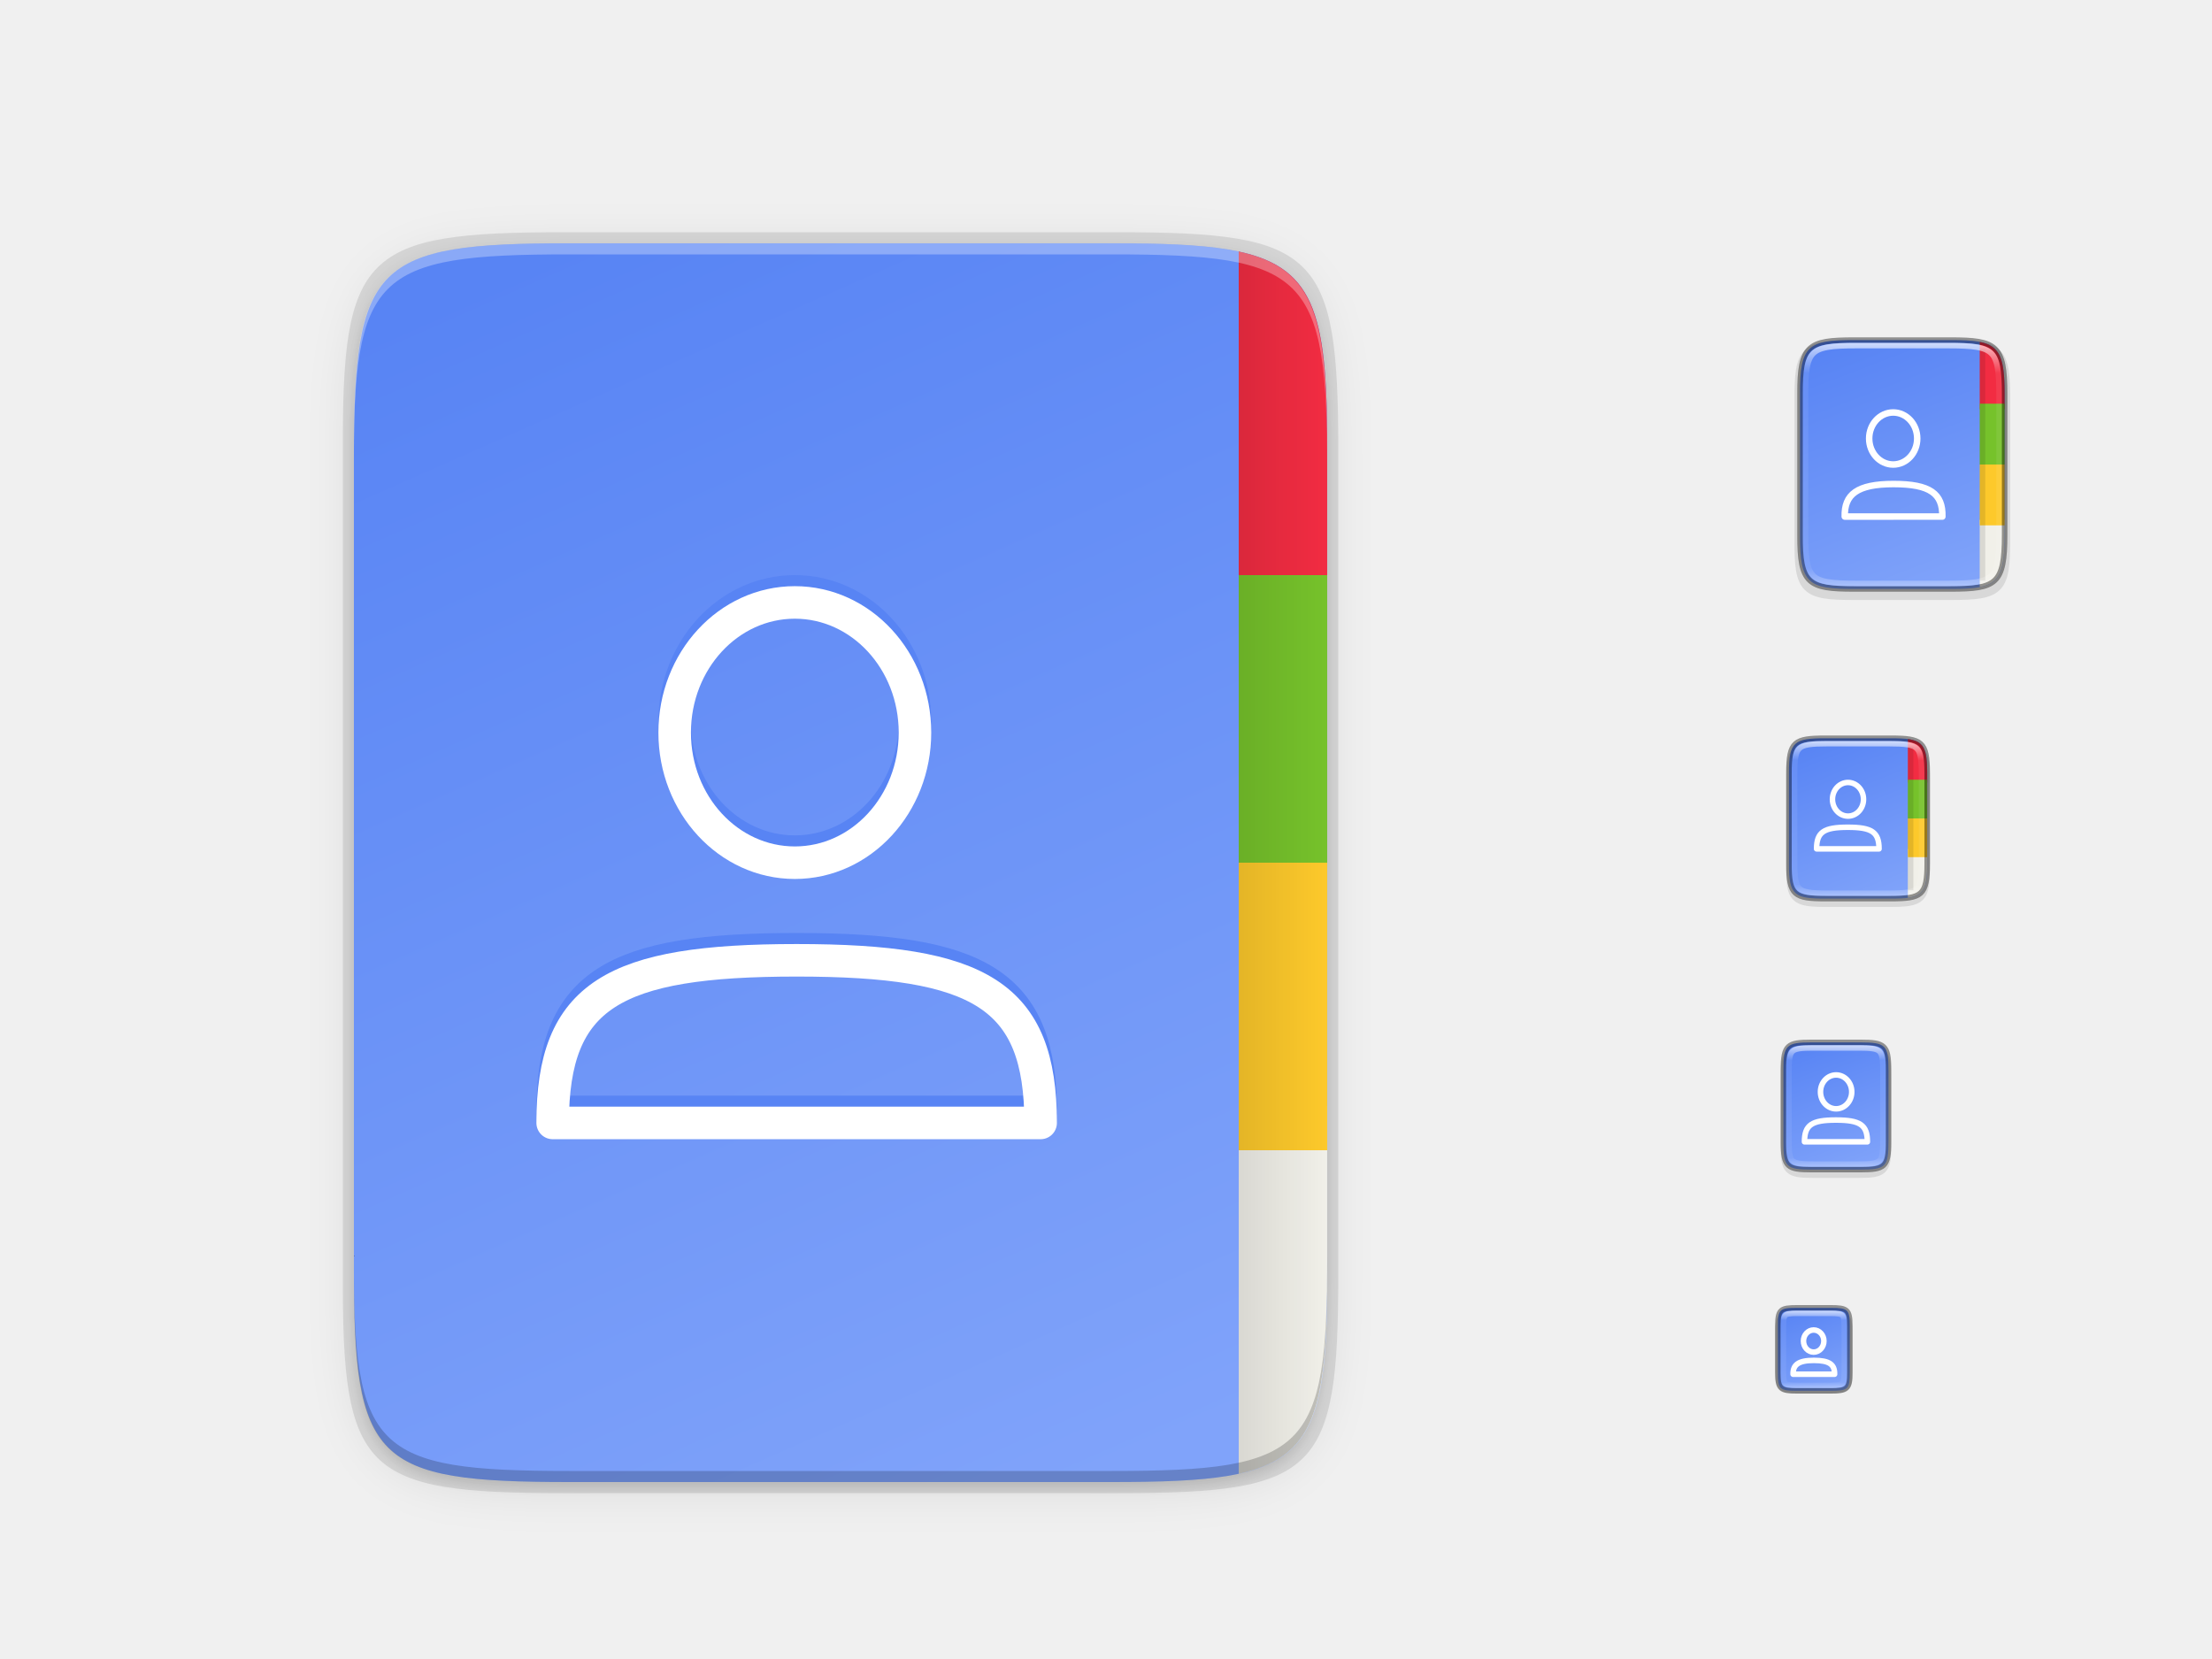
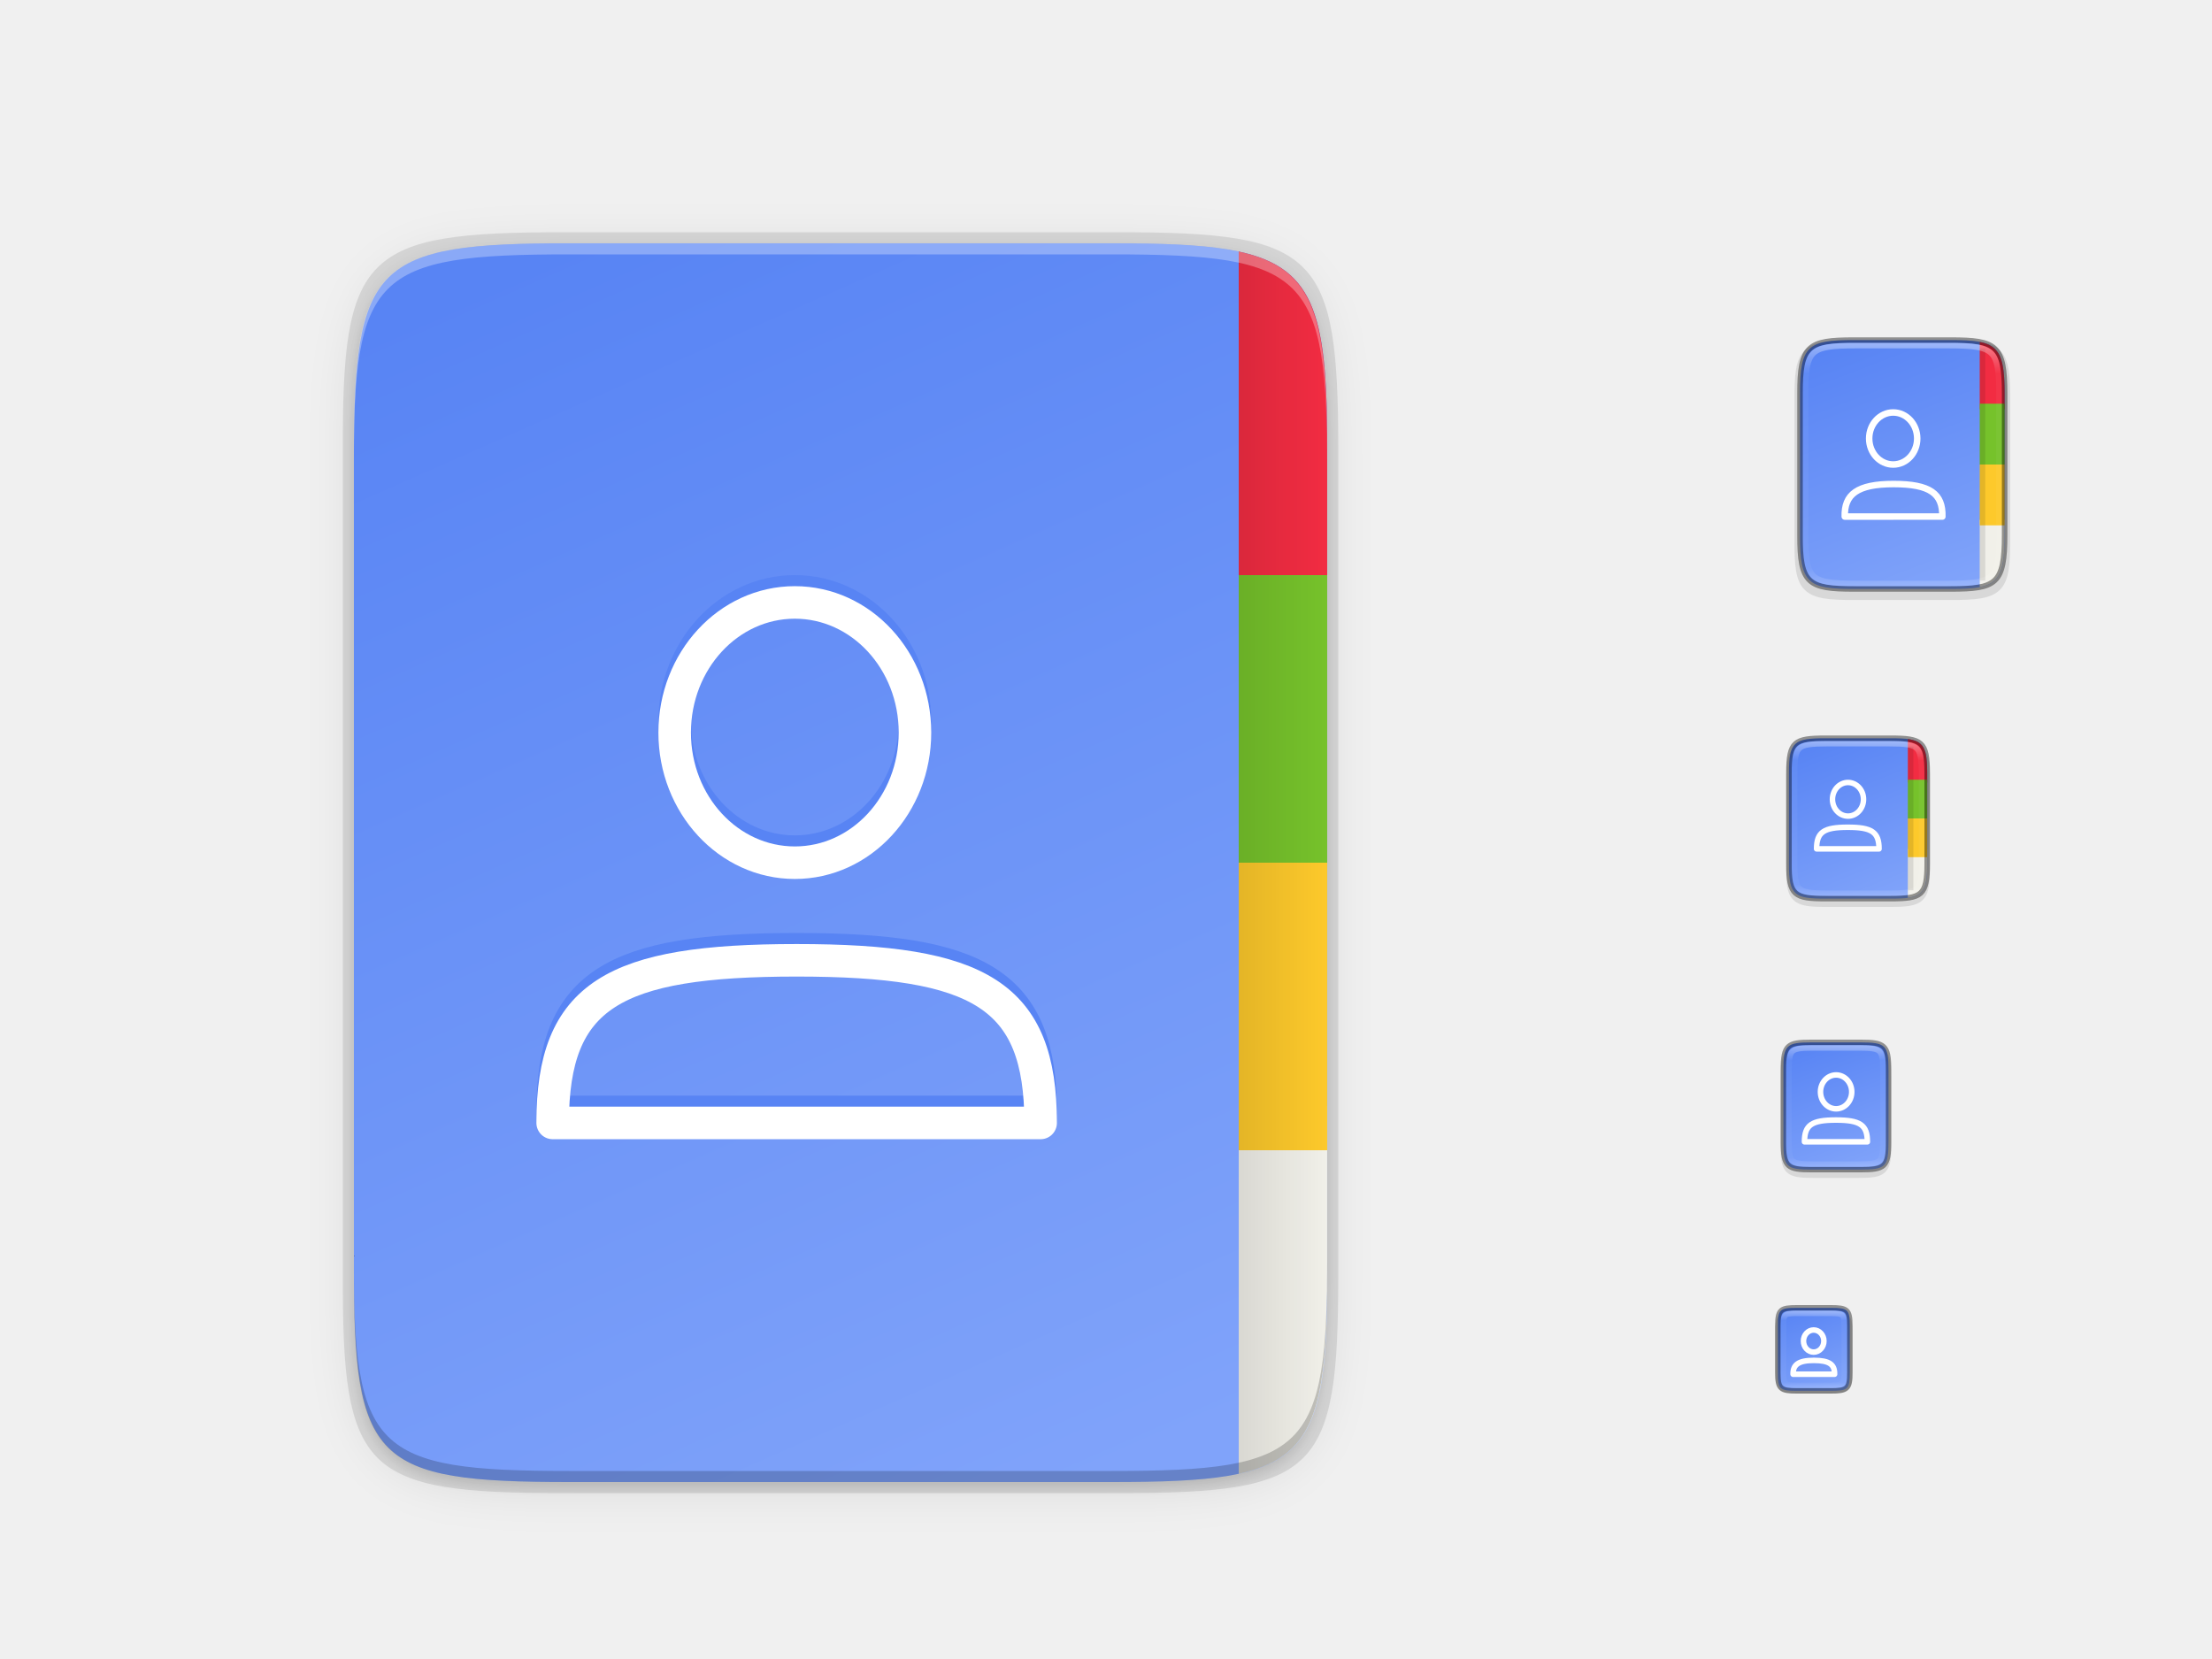
<svg xmlns="http://www.w3.org/2000/svg" xmlns:xlink="http://www.w3.org/1999/xlink" width="400" height="300" id="svg11300" version="1.0" style="display:inline;enable-background:new">
  <defs id="defs3">
    <filter style="color-interpolation-filters:sRGB" id="filter4346" x="-0.014" width="1.029" y="-0.011" height="1.023">
      <feGaussianBlur stdDeviation="2.12" id="feGaussianBlur4348" />
    </filter>
    <filter style="color-interpolation-filters:sRGB" id="filter4380" x="-0.058" width="1.116" y="-0.045" height="1.091">
      <feGaussianBlur stdDeviation="8.48" id="feGaussianBlur4382" />
    </filter>
    <linearGradient gradientUnits="userSpaceOnUse" y2="169.657" x2="4.414" y1="386.295" x1="494.345" id="linearGradient4226" xlink:href="#linearGradient3650-7-9" gradientTransform="matrix(0,-0.453125,-0.453112,0,277.957,268)" />
    <linearGradient id="linearGradient927">
      <stop style="stop-color:#ffffff;stop-opacity:1;" offset="0" id="stop923" />
      <stop id="stop933" offset="0.125" style="stop-color:#ffffff;stop-opacity:0.098" />
      <stop id="stop931" offset="0.925" style="stop-color:#ffffff;stop-opacity:0.098" />
      <stop style="stop-color:#ffffff;stop-opacity:0.498" offset="1" id="stop925" />
    </linearGradient>
    <clipPath clipPathUnits="userSpaceOnUse" id="clipPath994">
      <path style="color:#000000;display:inline;overflow:visible;visibility:visible;fill:#cdcdcd;fill-opacity:1;fill-rule:nonzero;stroke:none;stroke-width:2;stroke-miterlimit:4;stroke-dasharray:none;stroke-opacity:1;marker:none;enable-background:accumulate" d="m 335.731,62 c -8.824,0 -9.774,0.906 -9.73,9.748 V 84 96.252 c -0.043,8.842 0.906,9.748 9.73,9.748 h 16.539 c 8.824,0 9.73,-0.906 9.73,-9.748 V 84 71.748 C 362.001,62.906 361.094,62 352.27,62 Z" id="path996" />
    </clipPath>
    <linearGradient xlink:href="#linearGradient927" id="linearGradient1004" x1="344" y1="62" x2="344" y2="106" gradientUnits="userSpaceOnUse" />
    <linearGradient xlink:href="#linearGradient3650-7-9" id="linearGradient916" gradientUnits="userSpaceOnUse" gradientTransform="matrix(0,-0.05921519,0.05978336,0,313.2692,214.6363)" x1="441.379" y1="240.303" x2="52.966" y2="386.308" />
    <linearGradient xlink:href="#linearGradient3650-7-9" id="linearGradient920" gradientUnits="userSpaceOnUse" gradientTransform="matrix(0,-0.0386186,0.03904659,0,315.4715,253.5455)" x1="441.379" y1="240.282" x2="52.965" y2="401.43" />
    <clipPath clipPathUnits="userSpaceOnUse" id="clipPath971">
      <path style="color:#000000;display:inline;overflow:visible;visibility:visible;opacity:1;fill:#46a926;fill-opacity:1;fill-rule:nonzero;stroke:none;stroke-width:2;stroke-miterlimit:4;stroke-dasharray:none;stroke-opacity:1;marker:none;enable-background:accumulate" d="m 327.865,189 c -4.412,0 -4.887,0.453 -4.865,4.874 V 200 206.126 C 322.978,210.547 323.453,211 327.865,211 h 8.27 C 340.547,211 341,210.547 341,206.126 V 200 193.874 C 341,189.453 340.547,189 336.135,189 Z" id="path973" />
    </clipPath>
    <linearGradient xlink:href="#linearGradient927" id="linearGradient981" x1="332" y1="189" x2="332" y2="211" gradientUnits="userSpaceOnUse" />
    <clipPath clipPathUnits="userSpaceOnUse" id="clipPath983">
      <path id="path985" d="m 325.096,237 c -2.808,0 -3.11,0.288 -3.096,3.102 V 244 v 3.898 c -0.014,2.813 0.288,3.102 3.096,3.102 h 5.808 C 333.712,251 334,250.712 334,247.898 V 244 240.102 C 334,237.288 333.712,237 330.904,237 Z" style="color:#000000;display:inline;overflow:visible;visibility:visible;opacity:1;fill:#46a926;fill-opacity:1;fill-rule:nonzero;stroke:none;stroke-width:2;stroke-miterlimit:4;stroke-dasharray:none;stroke-opacity:1;marker:none;enable-background:accumulate" />
    </clipPath>
    <linearGradient xlink:href="#linearGradient927" id="linearGradient993" x1="328" y1="237" x2="328" y2="251" gradientUnits="userSpaceOnUse" />
    <linearGradient xlink:href="#linearGradient3650-7-9" id="linearGradient3194" x1="335.232" y1="61.5" x2="352.27" y2="106" gradientUnits="userSpaceOnUse" />
    <linearGradient xlink:href="#linearGradient927" id="linearGradient1004-8" x1="344" y1="62" x2="344" y2="106" gradientUnits="userSpaceOnUse" />
    <clipPath clipPathUnits="userSpaceOnUse" id="clipPath994-1">
      <path style="color:#000000;display:inline;overflow:visible;visibility:visible;fill:#cdcdcd;fill-opacity:1;fill-rule:nonzero;stroke:none;stroke-width:2;stroke-miterlimit:4;stroke-dasharray:none;stroke-opacity:1;marker:none;enable-background:accumulate" d="m 335.731,62 c -8.824,0 -9.774,0.906 -9.73,9.748 V 84 96.252 c -0.043,8.842 0.906,9.748 9.73,9.748 h 16.539 c 8.824,0 9.73,-0.906 9.73,-9.748 V 84 71.748 C 362.001,62.906 361.094,62 352.27,62 Z" id="path996-8" />
    </clipPath>
    <linearGradient xlink:href="#linearGradient3650-7-9" id="linearGradient3257" x1="330.075" y1="133.5" x2="341.926" y2="162.5" gradientUnits="userSpaceOnUse" />
    <linearGradient id="linearGradient3650-7-9">
      <stop style="stop-color:#5884f4;stop-opacity:1" offset="0" id="stop4366-9" />
      <stop id="stop4368" offset="1" style="stop-color:#80a3fa;stop-opacity:1" />
    </linearGradient>
    <linearGradient xlink:href="#linearGradient1615" id="linearGradient1617" x1="248" y1="156" x2="256" y2="156" gradientUnits="userSpaceOnUse" gradientTransform="matrix(2,0,0,0.9980507,-271.9999,0.553606)" />
    <linearGradient id="linearGradient1615">
      <stop style="stop-color:#000000;stop-opacity:1;" offset="0" id="stop1611" />
      <stop style="stop-color:#000000;stop-opacity:0;" offset="1" id="stop1613" />
    </linearGradient>
  </defs>
  <g style="display:inline" id="layer1">
    <g style="display:none" id="layer7">
      <text y="-8.255" xml:space="preserve" x="19.007" style="font-style:normal;font-variant:normal;font-weight:normal;font-stretch:normal;line-height:0%;font-family:'DejaVu Sans';-inkscape-font-specification:'DejaVu Sans';display:inline;fill:#000000;fill-opacity:1;stroke:none;enable-background:new" id="context">
        <tspan style="font-style:normal;font-variant:normal;font-weight:normal;font-stretch:normal;font-size:18px;line-height:1.25;font-family:'DejaVu Sans';-inkscape-font-specification:'DejaVu Sans'" y="-8.255" x="19.007" id="tspan3933">apps</tspan>
      </text>
      <text y="-8.255" xml:space="preserve" x="146.488" style="font-style:normal;font-variant:normal;font-weight:bold;font-stretch:normal;line-height:0%;font-family:'DejaVu Sans';-inkscape-font-specification:'DejaVu Sans Bold';text-align:start;writing-mode:lr-tb;text-anchor:start;display:inline;fill:#000000;fill-opacity:1;stroke:none;enable-background:new" id="icon-name">
        <tspan style="font-style:normal;font-variant:normal;font-weight:bold;font-stretch:normal;font-size:18px;line-height:1.25;font-family:'DejaVu Sans';-inkscape-font-specification:'DejaVu Sans Bold'" y="-8.255" x="146.488" id="tspan3937">address-book-app</tspan>
      </text>
      <rect style="display:inline;overflow:visible;visibility:visible;fill:#cdcdcd;fill-opacity:1;fill-rule:nonzero;stroke:none;stroke-width:2;marker:none;enable-background:accumulate" id="rect16x16" width="16" height="16" x="320" y="236" />
      <rect style="display:inline;overflow:visible;visibility:visible;fill:#cdcdcd;fill-opacity:1;fill-rule:nonzero;stroke:none;stroke-width:2;marker:none;enable-background:accumulate" id="rect24x24" width="24" height="24" x="320" y="188" />
      <rect style="display:inline;overflow:visible;visibility:visible;fill:#cdcdcd;fill-opacity:1;fill-rule:nonzero;stroke:none;stroke-width:2;marker:none;enable-background:accumulate" id="rect32x32" width="32" height="32" x="320" y="132" />
      <rect y="60" x="320" height="48" width="48" id="rect48x48" style="display:inline;overflow:visible;visibility:visible;fill:#cdcdcd;fill-opacity:1;fill-rule:nonzero;stroke:none;stroke-width:2;marker:none;enable-background:accumulate" />
      <rect style="display:inline;overflow:visible;visibility:visible;fill:#cdcdcd;fill-opacity:1;fill-rule:nonzero;stroke:none;stroke-width:2;marker:none;enable-background:accumulate" id="rect3951" width="256" height="256" x="24" y="28" />
    </g>
    <g id="layer8" style="display:inline">
      <path style="color:#000000;font-style:normal;font-variant:normal;font-weight:normal;font-stretch:normal;font-size:medium;line-height:normal;font-family:sans-serif;font-variant-ligatures:normal;font-variant-position:normal;font-variant-caps:normal;font-variant-numeric:normal;font-variant-alternates:normal;font-feature-settings:normal;text-indent:0;text-align:start;text-decoration:none;text-decoration-line:none;text-decoration-style:solid;text-decoration-color:#000000;letter-spacing:normal;word-spacing:normal;text-transform:none;writing-mode:lr-tb;direction:ltr;text-orientation:mixed;dominant-baseline:auto;baseline-shift:baseline;text-anchor:start;white-space:normal;shape-padding:0;clip-rule:nonzero;display:inline;overflow:visible;visibility:visible;opacity:0.1;isolation:auto;mix-blend-mode:normal;color-interpolation:sRGB;color-interpolation-filters:linearRGB;solid-color:#000000;solid-opacity:1;vector-effect:none;fill:#000000;fill-opacity:1;fill-rule:nonzero;stroke:none;stroke-width:2;stroke-linecap:butt;stroke-linejoin:miter;stroke-miterlimit:4;stroke-dasharray:none;stroke-dashoffset:0;stroke-opacity:1;marker:none;color-rendering:auto;image-rendering:auto;shape-rendering:auto;text-rendering:auto;enable-background:accumulate" d="m 327.865,189 c -1.12,0 -2.015,0.024 -2.791,0.154 -0.776,0.13 -1.48,0.388 -2.01,0.916 -0.53,0.528 -0.791,1.237 -0.92,2.014 -0.129,0.777 -0.15,1.672 -0.145,2.795 V 201 v 6.125 c -0.005,1.121 0.016,2.015 0.145,2.791 0.129,0.777 0.39,1.485 0.92,2.014 0.53,0.528 1.234,0.786 2.01,0.916 0.776,0.13 1.671,0.154 2.791,0.154 h 8.27 c 1.12,0 2.013,-0.024 2.787,-0.154 0.774,-0.13 1.48,-0.389 2.008,-0.918 0.528,-0.529 0.786,-1.234 0.916,-2.01 C 341.976,209.143 342,208.247 342,207.125 V 201 194.875 c 0,-1.122 -0.024,-2.018 -0.154,-2.793 -0.13,-0.775 -0.388,-1.481 -0.916,-2.01 -0.528,-0.529 -1.233,-0.788 -2.008,-0.918 C 338.147,189.024 337.255,189 336.135,189 Z" id="path995" />
      <path style="color:#000000;font-style:normal;font-variant:normal;font-weight:normal;font-stretch:normal;font-size:medium;line-height:normal;font-family:sans-serif;font-variant-ligatures:normal;font-variant-position:normal;font-variant-caps:normal;font-variant-numeric:normal;font-variant-alternates:normal;font-feature-settings:normal;text-indent:0;text-align:start;text-decoration:none;text-decoration-line:none;text-decoration-style:solid;text-decoration-color:#000000;letter-spacing:normal;word-spacing:normal;text-transform:none;writing-mode:lr-tb;direction:ltr;text-orientation:mixed;dominant-baseline:auto;baseline-shift:baseline;text-anchor:start;white-space:normal;shape-padding:0;clip-rule:nonzero;display:inline;overflow:visible;visibility:visible;opacity:0.1;isolation:auto;mix-blend-mode:normal;color-interpolation:sRGB;color-interpolation-filters:linearRGB;solid-color:#000000;solid-opacity:1;vector-effect:none;fill:#000000;fill-opacity:1;fill-rule:nonzero;stroke:none;stroke-width:2;stroke-linecap:butt;stroke-linejoin:miter;stroke-miterlimit:4;stroke-dasharray:none;stroke-dashoffset:0;stroke-opacity:1;marker:none;color-rendering:auto;image-rendering:auto;shape-rendering:auto;text-rendering:auto;enable-background:accumulate" d="m 325.096,237 c -0.719,0 -1.302,0.014 -1.836,0.104 -0.534,0.09 -1.068,0.276 -1.477,0.684 -0.408,0.407 -0.597,0.943 -0.686,1.479 -0.089,0.535 -0.101,1.12 -0.098,1.842 V 244 v 3.898 c -0.003,0.718 0.009,1.302 0.098,1.836 0.089,0.535 0.277,1.071 0.686,1.479 0.408,0.407 0.942,0.594 1.477,0.684 0.534,0.09 1.117,0.104 1.836,0.104 h 5.809 c 0.719,0 1.301,-0.014 1.834,-0.104 0.533,-0.09 1.068,-0.278 1.475,-0.686 0.407,-0.408 0.594,-0.943 0.684,-1.477 C 334.986,249.201 335,248.619 335,247.898 V 244 241.102 c 0,-0.72 -0.014,-1.302 -0.104,-1.836 -0.089,-0.534 -0.277,-1.069 -0.684,-1.477 -0.407,-0.408 -0.941,-0.596 -1.475,-0.686 C 332.205,237.014 331.623,237 330.904,237 Z" id="path997" />
      <path style="color:#000000;font-style:normal;font-variant:normal;font-weight:normal;font-stretch:normal;font-size:medium;line-height:normal;font-family:sans-serif;font-variant-ligatures:normal;font-variant-position:normal;font-variant-caps:normal;font-variant-numeric:normal;font-variant-alternates:normal;font-feature-settings:normal;text-indent:0;text-align:start;text-decoration:none;text-decoration-line:none;text-decoration-style:solid;text-decoration-color:#000000;letter-spacing:normal;word-spacing:normal;text-transform:none;writing-mode:lr-tb;direction:ltr;text-orientation:mixed;dominant-baseline:auto;baseline-shift:baseline;text-anchor:start;white-space:normal;shape-padding:0;clip-rule:nonzero;display:inline;overflow:visible;visibility:visible;opacity:0.1;isolation:auto;mix-blend-mode:normal;color-interpolation:sRGB;color-interpolation-filters:linearRGB;solid-color:#000000;solid-opacity:1;vector-effect:none;fill:#000000;fill-opacity:1;fill-rule:nonzero;stroke:none;stroke-width:2;stroke-linecap:butt;stroke-linejoin:miter;stroke-miterlimit:4;stroke-dasharray:none;stroke-dashoffset:0;stroke-opacity:1;marker:none;color-rendering:auto;image-rendering:auto;shape-rendering:auto;text-rendering:auto;enable-background:accumulate" d="m 330.193,134 c -1.421,0 -2.549,0.031 -3.506,0.191 -0.957,0.161 -1.791,0.473 -2.412,1.092 -0.621,0.619 -0.936,1.456 -1.096,2.414 -0.159,0.958 -0.187,2.087 -0.18,3.512 V 149 v 7.797 c -0.007,1.421 0.021,2.55 0.18,3.506 0.159,0.958 0.475,1.795 1.096,2.414 0.621,0.619 1.455,0.931 2.412,1.092 0.957,0.161 2.085,0.191 3.506,0.191 h 11.615 c 1.421,0 2.547,-0.031 3.502,-0.191 0.955,-0.161 1.788,-0.474 2.406,-1.094 0.618,-0.62 0.931,-1.454 1.092,-2.41 C 348.969,159.348 349,158.221 349,156.797 V 149 141.203 c 0,-1.424 -0.031,-2.551 -0.191,-3.508 -0.16,-0.957 -0.473,-1.791 -1.092,-2.41 -0.618,-0.62 -1.451,-0.933 -2.406,-1.094 C 344.355,134.031 343.23,134 341.809,134 Z" id="path999" />
      <path style="color:#000000;font-style:normal;font-variant:normal;font-weight:normal;font-stretch:normal;font-size:medium;line-height:normal;font-family:sans-serif;font-variant-ligatures:normal;font-variant-position:normal;font-variant-caps:normal;font-variant-numeric:normal;font-variant-alternates:normal;font-feature-settings:normal;text-indent:0;text-align:start;text-decoration:none;text-decoration-line:none;text-decoration-style:solid;text-decoration-color:#000000;letter-spacing:normal;word-spacing:normal;text-transform:none;writing-mode:lr-tb;direction:ltr;text-orientation:mixed;dominant-baseline:auto;baseline-shift:baseline;text-anchor:start;white-space:normal;shape-padding:0;clip-rule:nonzero;display:inline;overflow:visible;visibility:visible;opacity:0.1;isolation:auto;mix-blend-mode:normal;color-interpolation:sRGB;color-interpolation-filters:linearRGB;solid-color:#000000;solid-opacity:1;vector-effect:none;fill:#000000;fill-opacity:1;fill-rule:nonzero;stroke:none;stroke-width:2;stroke-linecap:butt;stroke-linejoin:miter;stroke-miterlimit:4;stroke-dasharray:none;stroke-dashoffset:0;stroke-opacity:1;marker:none;color-rendering:auto;image-rendering:auto;shape-rendering:auto;text-rendering:auto;enable-background:accumulate" d="m 335.231,61.5 c -2.223,0 -3.974,0.051 -5.414,0.293 -1.44,0.242 -2.619,0.695 -3.482,1.557 -0.863,0.861 -1.319,2.039 -1.559,3.48 -0.24,1.441 -0.286,3.195 -0.275,5.424 V 85 97.752 c -0.011,2.225 0.036,3.979 0.275,5.418 0.24,1.441 0.695,2.619 1.559,3.48 0.863,0.861 2.042,1.315 3.482,1.557 1.44,0.242 3.191,0.293 5.414,0.293 h 17.539 c 2.223,0 3.973,-0.051 5.41,-0.293 1.437,-0.242 2.612,-0.697 3.473,-1.559 0.86,-0.862 1.313,-2.039 1.555,-3.479 0.241,-1.44 0.293,-3.19 0.293,-5.418 V 85 72.248 c 0,-2.228 -0.051,-3.978 -0.293,-5.418 -0.241,-1.44 -0.694,-2.617 -1.555,-3.479 -0.86,-0.862 -2.035,-1.317 -3.473,-1.559 -1.437,-0.242 -3.187,-0.293 -5.41,-0.293 z" id="path1020" />
      <path style="color:#000000;display:inline;overflow:visible;visibility:visible;opacity:0.1;fill:#000000;fill-opacity:1;fill-rule:nonzero;stroke:none;stroke-width:2;marker:none;filter:url(#filter4346);enable-background:accumulate" d="M 189.843,74 C 119.25,74 111.654,81.251 112,151.987 V 298 444.013 C 111.654,514.749 119.25,522 189.843,522 H 386.157 C 456.75,522 462.163,514.726 464,444.013 V 298 151.987 C 464,81.25 456.75,74 386.157,74 Z" id="rect4158-9" transform="matrix(0.5,0,0,0.5,8,8)" />
      <path id="path4350" d="M 189.843,74 C 119.25,74 111.654,81.251 112,151.987 V 298 444.013 C 111.654,514.749 119.25,522 189.843,522 H 386.157 C 456.75,522 464,514.75 464,444.013 V 298 151.987 C 464,81.25 456.75,74 386.157,74 Z" style="color:#000000;display:inline;overflow:visible;visibility:visible;opacity:0.1;fill:#000000;fill-opacity:1;fill-rule:nonzero;stroke:none;stroke-width:2;marker:none;filter:url(#filter4380);enable-background:accumulate" transform="matrix(0.5,0,0,0.5,8,8)" />
      <path style="color:#000000;display:inline;overflow:visible;visibility:visible;opacity:0.1;fill:#000000;fill-opacity:1;fill-rule:nonzero;stroke:none;stroke-width:1.02;marker:none;enable-background:accumulate" d="M 101.812,42 C 65.713,42 61.829,45.69 62.006,81.69 V 156 230.31 C 61.829,266.31 65.713,270 101.812,270 h 100.387 c 36.099,0 39.806,-3.69 39.806,-39.69 V 156 81.69 C 242.005,45.69 238.298,42 202.199,42 Z" id="rect4158-7" />
      <path style="color:#000000;display:inline;overflow:visible;visibility:visible;fill:url(#linearGradient3194);fill-opacity:1;fill-rule:nonzero;stroke:none;stroke-width:1;marker:none;enable-background:accumulate" d="m 335.232,61.5 c -8.232,0 -9.774,0.906 -9.73,9.748 V 84 96.752 c -0.043,8.842 1.499,9.748 9.73,9.748 h 17.539 c 8.229,0 9.73,-0.906 9.73,-9.748 V 84 71.248 c 0,-8.842 -1.501,-9.748 -9.73,-9.748 z" id="path964" />
      <path style="color:#000000;display:inline;overflow:visible;visibility:visible;fill:url(#linearGradient4226);fill-opacity:1;fill-rule:nonzero;stroke:none;stroke-width:1;marker:none;enable-background:accumulate" d="m 201.073,44 c 35.297,0 39.095,3.625 38.922,38.994 V 156 229.006 C 240.168,264.375 236.37,268 201.073,268 H 102.916 C 67.62,268 63.995,264.375 63.995,229.006 V 156 82.994 C 63.995,47.625 67.62,44 102.916,44 Z" id="rect4158" />
      <path id="path914" d="m 327.635,188.5 c -4.657,0 -5.158,0.474 -5.135,5.096 v 6.404 6.404 c -0.023,4.622 0.478,5.096 5.135,5.096 h 8.729 c 4.657,0 5.135,-0.474 5.135,-5.096 v -6.404 -6.404 c 0,-4.622 -0.478,-5.096 -5.135,-5.096 z" style="color:#000000;display:inline;overflow:visible;visibility:visible;fill:url(#linearGradient916);fill-opacity:1;fill-rule:nonzero;stroke:none;stroke-width:1;marker:none;enable-background:accumulate" />
      <path style="color:#000000;display:inline;overflow:visible;visibility:visible;fill:url(#linearGradient920);fill-opacity:1;fill-rule:nonzero;stroke:none;stroke-width:1;marker:none;enable-background:accumulate" d="m 324.854,236.5 c -3.042,0 -3.369,0.309 -3.354,3.323 v 4.177 4.177 c -0.015,3.014 0.312,3.323 3.354,3.323 h 6.291 c 3.042,0 3.354,-0.309 3.354,-3.323 v -4.177 -4.177 c 0,-3.014 -0.312,-3.323 -3.354,-3.323 z" id="path918" />
      <path style="color:#000000;display:inline;overflow:visible;visibility:visible;fill:url(#linearGradient3257);fill-opacity:1;fill-rule:nonzero;stroke:none;stroke-width:1;marker:none;enable-background:accumulate" d="m 330.075,133.5 c -5.562,0 -6.604,0.584 -6.574,6.282 v 8.218 8.218 c -0.029,5.698 1.013,6.282 6.574,6.282 h 11.85 c 5.56,0 6.574,-0.584 6.574,-6.282 v -8.218 -8.218 c 0,-5.698 -1.014,-6.282 -6.574,-6.282 z" id="path964-7" />
    </g>
    <g id="layer6" style="display:inline">
      <g transform="matrix(6.617644,0,0,6.617644,-4091.233,-1357.764)" id="g1044" style="display:inline;stroke:#5884f4;stroke-width:0.833;enable-background:new">
        <ellipse style="opacity:1;fill:none;fill-opacity:1;stroke:#5884f4;stroke-width:0.889;stroke-linecap:round;stroke-linejoin:round;stroke-miterlimit:4;stroke-dasharray:none;stroke-dashoffset:1;stroke-opacity:1" id="ellipse1040" cx="639.95" cy="224.889" rx="3.283" ry="3.556" />
        <path style="opacity:1;fill:none;fill-opacity:1;stroke:#5884f4;stroke-width:0.889;stroke-linecap:butt;stroke-linejoin:round;stroke-miterlimit:4;stroke-dasharray:none;stroke-dashoffset:1;stroke-opacity:1" d="m 633.333,235.556 c 0,-3.5 1.667,-4.444 6.667,-4.444 5,0 6.667,0.944 6.667,4.444 z" id="path1042" />
      </g>
      <g style="display:inline;stroke-width:0.833;enable-background:new" id="g2368" transform="matrix(6.617644,0,0,6.617644,-4091.233,-1355.764)">
        <ellipse ry="3.556" rx="3.283" cy="224.889" cx="639.95" id="path2350" style="opacity:1;fill:none;fill-opacity:1;stroke:#ffffff;stroke-width:0.889;stroke-linecap:round;stroke-linejoin:round;stroke-miterlimit:4;stroke-dasharray:none;stroke-dashoffset:1;stroke-opacity:1" />
        <path id="rect2352" d="m 633.333,235.556 c 0,-3.5 1.667,-4.444 6.667,-4.444 5,0 6.667,0.944 6.667,4.444 z" style="opacity:1;fill:none;fill-opacity:1;stroke:#ffffff;stroke-width:0.889;stroke-linecap:butt;stroke-linejoin:round;stroke-miterlimit:4;stroke-dasharray:none;stroke-dashoffset:1;stroke-opacity:1" />
      </g>
      <g transform="matrix(0.875,0,0,0.875,-228.0053,0.5)" id="g969" style="display:inline;stroke-width:1.143;enable-background:new">
        <ellipse style="opacity:1;fill:none;fill-opacity:1;stroke:#ffffff;stroke-width:1.143;stroke-linecap:round;stroke-linejoin:round;stroke-miterlimit:4;stroke-dasharray:none;stroke-dashoffset:1;stroke-opacity:1" id="ellipse965" cx="640.037" cy="225.083" rx="3.231" ry="3.5" />
        <path style="opacity:1;fill:none;fill-opacity:1;stroke:#ffffff;stroke-width:1.143;stroke-linecap:butt;stroke-linejoin:round;stroke-miterlimit:4;stroke-dasharray:none;stroke-dashoffset:1;stroke-opacity:1" d="m 633.5,235.403 c 0,-3.5 1.5,-4.5 6.5,-4.5 5,0 6.5,1 6.5,4.5 z" id="path967" />
      </g>
      <ellipse ry="2" rx="1.847" cy="242.503" cx="327.972" id="ellipse1029" style="display:inline;opacity:1;fill:none;fill-opacity:1;stroke:#ffffff;stroke-width:1;stroke-linecap:round;stroke-linejoin:round;stroke-miterlimit:4;stroke-dasharray:none;stroke-dashoffset:1;stroke-opacity:1;enable-background:new" />
      <path id="path1031" d="m 324.25,248.503 c -0.042,-1.696 0.938,-2.5 3.75,-2.5 2.812,0 3.792,0.741 3.75,2.5 z" style="display:inline;opacity:1;fill:none;fill-opacity:1;stroke:#ffffff;stroke-width:1;stroke-linecap:butt;stroke-linejoin:round;stroke-miterlimit:4;stroke-dasharray:none;stroke-dashoffset:1;stroke-opacity:1;enable-background:new" />
      <path style="color:#000000;display:inline;overflow:visible;visibility:visible;opacity:1;fill:#f22c42;fill-opacity:1;fill-rule:nonzero;stroke:none;stroke-width:4;stroke-linecap:butt;stroke-linejoin:miter;stroke-miterlimit:4;stroke-dasharray:none;stroke-dashoffset:0;stroke-opacity:1;marker:none;enable-background:accumulate" d="M 224,45.488 V 104 h 15.994 V 82.994 C 240.118,57.578 238.192,48.554 224,45.488 Z" id="rect4362" />
      <path style="color:#000000;display:inline;overflow:visible;visibility:visible;opacity:1;fill:#76c22b;fill-opacity:1;fill-rule:nonzero;stroke:none;stroke-width:4;stroke-linecap:butt;stroke-linejoin:miter;stroke-miterlimit:4;stroke-dasharray:none;stroke-dashoffset:0;stroke-opacity:1;marker:none;enable-background:accumulate" d="m 224,104 v 52 h 15.994 v -52 z" id="rect4287" />
      <path style="color:#000000;display:inline;overflow:visible;visibility:visible;opacity:1;fill:#f1f0e9;fill-opacity:1;fill-rule:nonzero;stroke:none;stroke-width:4;stroke-linecap:butt;stroke-linejoin:miter;stroke-miterlimit:4;stroke-dasharray:none;stroke-dashoffset:0;stroke-opacity:1;marker:none;enable-background:accumulate" d="m 224,200 v 66.512 c 14.192,-3.066 16.118,-12.09 15.994,-37.506 V 200 Z" id="rect4289" />
      <path style="color:#000000;display:inline;overflow:visible;visibility:visible;opacity:1;fill:#fdc92b;fill-opacity:1;fill-rule:nonzero;stroke:none;stroke-width:4;stroke-linecap:butt;stroke-linejoin:miter;stroke-miterlimit:4;stroke-dasharray:none;stroke-dashoffset:0;stroke-opacity:1;marker:none;enable-background:accumulate" d="m 224,156 v 52 h 15.994 v -52 z" id="rect4327" />
      <path style="display:inline;opacity:0.1;fill:url(#linearGradient1617);fill-opacity:1;stroke:none;stroke-width:2;stroke-linecap:round;stroke-linejoin:round;stroke-miterlimit:4;stroke-dasharray:none;stroke-opacity:1;enable-background:new" d="M 224,45.488 V 266.512 c 14.192,-3.066 16.118,-12.09 15.994,-37.506 V 156 82.994 C 240.118,57.578 238.192,48.554 224,45.488 Z" id="rect1609" />
      <path style="color:#000000;display:inline;overflow:visible;visibility:visible;opacity:1;fill:#f22c42;fill-opacity:1;fill-rule:nonzero;stroke:none;stroke-width:4;stroke-linecap:butt;stroke-linejoin:miter;stroke-miterlimit:4;stroke-dasharray:none;stroke-dashoffset:0;stroke-opacity:1;marker:none;enable-background:accumulate" d="M 358,61.832 V 74 h 4.5 v -2.752 c 0,-6.487 -0.82,-8.696 -4.5,-9.416 z" id="rect4362-3" />
      <path style="color:#000000;display:inline;overflow:visible;visibility:visible;opacity:1;fill:#76c22b;fill-opacity:1;fill-rule:nonzero;stroke:none;stroke-width:4;stroke-linecap:butt;stroke-linejoin:miter;stroke-miterlimit:4;stroke-dasharray:none;stroke-dashoffset:0;stroke-opacity:1;marker:none;enable-background:accumulate" d="m 358,73 v 11 h 4.5 V 73 Z" id="rect4287-6" />
      <path style="color:#000000;display:inline;overflow:visible;visibility:visible;opacity:1;fill:#f1f0e9;fill-opacity:1;fill-rule:nonzero;stroke:none;stroke-width:4;stroke-linecap:butt;stroke-linejoin:miter;stroke-miterlimit:4;stroke-dasharray:none;stroke-dashoffset:0;stroke-opacity:1;marker:none;enable-background:accumulate" d="m 358,94 v 12.168 c 3.681,-0.72 4.5,-2.928 4.5,-9.416 V 94 Z" id="rect4289-7" />
      <path style="color:#000000;display:inline;overflow:visible;visibility:visible;opacity:1;fill:#fdc92b;fill-opacity:1;fill-rule:nonzero;stroke:none;stroke-width:4;stroke-linecap:butt;stroke-linejoin:miter;stroke-miterlimit:4;stroke-dasharray:none;stroke-dashoffset:0;stroke-opacity:1;marker:none;enable-background:accumulate" d="m 358,84 v 11 h 4.5 V 84 Z" id="rect4327-5" />
      <path style="display:inline;opacity:0.1;fill:none;fill-rule:evenodd;stroke:#000000;stroke-width:1px;stroke-linecap:butt;stroke-linejoin:miter;stroke-opacity:1;enable-background:new" d="M 358.5,105 V 63" id="path938" />
      <path style="color:#000000;display:inline;overflow:visible;visibility:visible;opacity:1;fill:#f22c42;fill-opacity:1;fill-rule:nonzero;stroke:none;stroke-width:4;stroke-linecap:butt;stroke-linejoin:miter;stroke-miterlimit:4;stroke-dasharray:none;stroke-dashoffset:0;stroke-opacity:1;marker:none;enable-background:accumulate" d="M 345,133.65 V 141.5 h 3.5 v -1.717 c 0,-4.416 -0.638,-5.751 -3.5,-6.133 z" id="rect4362-35" />
      <path style="color:#000000;display:inline;overflow:visible;visibility:visible;opacity:1;fill:#76c22b;fill-opacity:1;fill-rule:nonzero;stroke:none;stroke-width:4;stroke-linecap:butt;stroke-linejoin:miter;stroke-miterlimit:4;stroke-dasharray:none;stroke-dashoffset:0;stroke-opacity:1;marker:none;enable-background:accumulate" d="m 345,141 v 7 h 3.5 v -7 z" id="rect4287-62" />
      <path style="color:#000000;display:inline;overflow:visible;visibility:visible;opacity:1;fill:#f1f0e9;fill-opacity:1;fill-rule:nonzero;stroke:none;stroke-width:4;stroke-linecap:butt;stroke-linejoin:miter;stroke-miterlimit:4;stroke-dasharray:none;stroke-dashoffset:0;stroke-opacity:1;marker:none;enable-background:accumulate" d="m 345,153.5 v 8.85 c 2.862,-0.381 3.5,-1.717 3.5,-6.133 V 153.5 Z" id="rect4289-9" />
      <path style="color:#000000;display:inline;overflow:visible;visibility:visible;opacity:1;fill:#fdc92b;fill-opacity:1;fill-rule:nonzero;stroke:none;stroke-width:4;stroke-linecap:butt;stroke-linejoin:miter;stroke-miterlimit:4;stroke-dasharray:none;stroke-dashoffset:0;stroke-opacity:1;marker:none;enable-background:accumulate" d="m 345,148 v 7 h 3.5 v -7 z" id="rect4327-1" />
      <path id="path973-8" d="M 345.5,161 V 135" style="display:inline;opacity:0.1;fill:none;fill-rule:evenodd;stroke:#000000;stroke-width:1px;stroke-linecap:butt;stroke-linejoin:miter;stroke-opacity:1;enable-background:new" />
      <g style="display:inline;stroke-width:0.833;enable-background:new" id="g2368-3-5" transform="matrix(1.323529,0,0,1.323529,-504.6438,-218.3528)">
        <ellipse ry="3.556" rx="3.283" cy="224.889" cx="639.95" id="path2350-7-3" style="opacity:1;fill:none;fill-opacity:1;stroke:#ffffff;stroke-width:0.889;stroke-linecap:round;stroke-linejoin:round;stroke-miterlimit:4;stroke-dasharray:none;stroke-dashoffset:1;stroke-opacity:1" />
        <path id="rect2352-5-5" d="M 633.333,235.556 C 633.259,232.541 635,231.111 640,231.111 c 5,0 6.741,1.318 6.667,4.444 z" style="opacity:1;fill:none;fill-opacity:1;stroke:#ffffff;stroke-width:0.889;stroke-linecap:butt;stroke-linejoin:round;stroke-miterlimit:4;stroke-dasharray:none;stroke-dashoffset:1;stroke-opacity:1" />
      </g>
      <g transform="matrix(0.8688325,0,0,0.8688325,-221.9089,-51.02187)" id="g969-6" style="display:inline;stroke-width:1.143;enable-background:new">
        <ellipse style="opacity:1;fill:none;fill-opacity:1;stroke:#ffffff;stroke-width:1.143;stroke-linecap:round;stroke-linejoin:round;stroke-miterlimit:4;stroke-dasharray:none;stroke-dashoffset:1;stroke-opacity:1" id="ellipse965-2" cx="640.037" cy="225.083" rx="3.231" ry="3.5" />
        <path style="opacity:1;fill:none;fill-opacity:1;stroke:#ffffff;stroke-width:1.143;stroke-linecap:butt;stroke-linejoin:round;stroke-miterlimit:4;stroke-dasharray:none;stroke-dashoffset:1;stroke-opacity:1" d="m 633.5,235.403 c 0,-3.5 1.5,-4.5 6.5,-4.5 5,0 6.5,1 6.5,4.5 z" id="path967-9" />
      </g>
    </g>
    <g id="layer4">
      <path style="color:#000000;display:inline;overflow:visible;visibility:visible;opacity:0.3;fill:#ffffff;fill-opacity:1;fill-rule:nonzero;stroke:none;stroke-width:1;marker:none;enable-background:accumulate" d="M 102.922,44 C 67.625,44 63.827,47.626 64,82.994 v 2 C 63.827,49.626 67.625,46 102.922,46 h 98.156 C 236.375,46 240,49.626 240,84.994 v -2 C 240,47.626 236.375,44 201.078,44 Z" id="path931" />
      <path style="color:#000000;display:inline;overflow:visible;visibility:visible;opacity:0.2;fill:#000000;fill-opacity:1;fill-rule:nonzero;stroke:none;stroke-width:1;marker:none;enable-background:accumulate" d="m 102.927,268 c -35.297,0 -39.095,-3.626 -38.922,-38.994 v -2 C 63.832,262.374 67.631,266 102.927,266 h 98.156 c 35.297,0 38.922,-3.626 38.922,-38.994 v 2 C 240.005,264.374 236.38,268 201.084,268 Z" id="path931-8" />
      <path style="color:#000000;display:inline;overflow:visible;visibility:visible;opacity:0.4;fill:none;fill-opacity:1;fill-rule:nonzero;stroke:#000000;stroke-width:1;stroke-miterlimit:4;stroke-dasharray:none;stroke-opacity:1;marker:none;enable-background:accumulate" d="m 335.232,61.5 c -8.232,0 -9.774,0.906 -9.73,9.748 V 84 96.752 c -0.043,8.842 1.499,9.748 9.73,9.748 h 17.539 c 8.229,0 9.73,-0.906 9.73,-9.748 V 84 71.248 c 0,-8.842 -1.501,-9.748 -9.73,-9.748 z" id="path958" />
-       <path id="path990" d="m 335.731,62 c -8.824,0 -9.774,0.906 -9.73,9.748 V 84 96.252 c -0.043,8.842 0.906,9.748 9.73,9.748 h 16.539 c 8.824,0 9.73,-0.906 9.73,-9.748 V 84 71.748 C 362.001,62.906 361.094,62 352.27,62 Z" style="color:#000000;display:inline;overflow:visible;visibility:visible;opacity:0.7;fill:none;fill-opacity:1;fill-rule:nonzero;stroke:url(#linearGradient1004);stroke-width:2;stroke-miterlimit:4;stroke-dasharray:none;stroke-opacity:1;marker:none;enable-background:accumulate" clip-path="url(#clipPath994)" />
+       <path id="path990" d="m 335.731,62 c -8.824,0 -9.774,0.906 -9.73,9.748 V 84 96.252 c -0.043,8.842 0.906,9.748 9.73,9.748 h 16.539 c 8.824,0 9.73,-0.906 9.73,-9.748 V 84 71.748 C 362.001,62.906 361.094,62 352.27,62 Z" style="color:#000000;display:inline;overflow:visible;visibility:visible;opacity:0.4;fill:none;fill-opacity:1;fill-rule:nonzero;stroke:url(#linearGradient1004);stroke-width:2;stroke-miterlimit:4;stroke-dasharray:none;stroke-opacity:1;marker:none;enable-background:accumulate" clip-path="url(#clipPath994)" />
      <path style="color:#000000;display:inline;overflow:visible;visibility:visible;opacity:0.4;fill:none;fill-opacity:1;fill-rule:nonzero;stroke:#000000;stroke-width:1;stroke-miterlimit:4;stroke-dasharray:none;stroke-opacity:1;marker:none;enable-background:accumulate" d="m 330.075,133.5 c -5.562,0 -6.604,0.584 -6.574,6.282 v 8.218 8.218 c -0.029,5.698 1.013,6.282 6.574,6.282 h 11.85 c 5.56,0 6.574,-0.584 6.574,-6.282 v -8.218 -8.218 c 0,-5.698 -1.014,-6.282 -6.574,-6.282 z" id="path958-1" />
-       <path transform="matrix(0.6666418,0,0,0.6363636,106.6752,94.54545)" id="path990-8" d="m 335.731,62 c -8.824,0 -9.774,0.906 -9.73,9.748 V 84 96.252 c -0.043,8.842 0.906,9.748 9.73,9.748 h 16.539 c 8.824,0 9.73,-0.906 9.73,-9.748 V 84 71.748 C 362.001,62.906 361.094,62 352.27,62 Z" style="color:#000000;display:inline;overflow:visible;visibility:visible;opacity:0.7;fill:none;fill-opacity:1;fill-rule:nonzero;stroke:url(#linearGradient1004-8);stroke-width:3.071;stroke-miterlimit:4;stroke-dasharray:none;stroke-opacity:1;marker:none;enable-background:accumulate" clip-path="url(#clipPath994-1)" />
-       <path id="path935" d="m 327.865,189 c -4.412,0 -4.887,0.453 -4.865,4.874 V 200 206.126 C 322.978,210.547 323.453,211 327.865,211 h 8.27 C 340.547,211 341,210.547 341,206.126 V 200 193.874 C 341,189.453 340.547,189 336.135,189 Z" style="color:#000000;display:inline;overflow:visible;visibility:visible;opacity:0.7;fill:none;fill-opacity:1;fill-rule:nonzero;stroke:url(#linearGradient981);stroke-width:2;stroke-miterlimit:4;stroke-dasharray:none;stroke-opacity:1;marker:none;enable-background:accumulate" clip-path="url(#clipPath971)" />
+       <path transform="matrix(0.6666418,0,0,0.6363636,106.6752,94.54545)" id="path990-8" d="m 335.731,62 c -8.824,0 -9.774,0.906 -9.73,9.748 V 84 96.252 c -0.043,8.842 0.906,9.748 9.73,9.748 h 16.539 c 8.824,0 9.73,-0.906 9.73,-9.748 V 84 71.748 C 362.001,62.906 361.094,62 352.27,62 Z" style="color:#000000;display:inline;overflow:visible;visibility:visible;opacity:0.4;fill:none;fill-opacity:1;fill-rule:nonzero;stroke:url(#linearGradient1004-8);stroke-width:3.071;stroke-miterlimit:4;stroke-dasharray:none;stroke-opacity:1;marker:none;enable-background:accumulate" clip-path="url(#clipPath994-1)" />
+       <path id="path935" d="m 327.865,189 c -4.412,0 -4.887,0.453 -4.865,4.874 V 200 206.126 C 322.978,210.547 323.453,211 327.865,211 h 8.27 C 340.547,211 341,210.547 341,206.126 V 200 193.874 C 341,189.453 340.547,189 336.135,189 Z" style="color:#000000;display:inline;overflow:visible;visibility:visible;opacity:0.4;fill:none;fill-opacity:1;fill-rule:nonzero;stroke:url(#linearGradient981);stroke-width:2;stroke-miterlimit:4;stroke-dasharray:none;stroke-opacity:1;marker:none;enable-background:accumulate" clip-path="url(#clipPath971)" />
      <path style="color:#000000;display:inline;overflow:visible;visibility:visible;opacity:0.4;fill:none;fill-opacity:1;fill-rule:nonzero;stroke:#000000;stroke-width:0.977;stroke-miterlimit:4;stroke-dasharray:none;stroke-opacity:1;marker:none;enable-background:accumulate" d="m 336.508,211.512 c 4.232,0 5.025,-0.464 5.003,-4.988 v -6.524 -6.524 c 0.022,-4.524 -0.771,-4.988 -5.003,-4.988 H 327.491 c -4.231,0 -5.003,0.464 -5.003,4.988 v 6.524 6.524 c 0,4.524 0.772,4.988 5.003,4.988 z" id="path958-6" />
-       <path style="color:#000000;display:inline;overflow:visible;visibility:visible;opacity:0.7;fill:none;fill-opacity:1;fill-rule:nonzero;stroke:url(#linearGradient993);stroke-width:2;stroke-miterlimit:4;stroke-dasharray:none;stroke-opacity:1;marker:none;enable-background:accumulate" d="m 325.096,237 c -2.808,0 -3.11,0.288 -3.096,3.102 V 244 v 3.898 c -0.014,2.813 0.288,3.102 3.096,3.102 h 5.808 C 333.712,251 334,250.712 334,247.898 V 244 240.102 C 334,237.288 333.712,237 330.904,237 Z" id="path937" clip-path="url(#clipPath983)" />
+       <path style="color:#000000;display:inline;overflow:visible;visibility:visible;opacity:0.4;fill:none;fill-opacity:1;fill-rule:nonzero;stroke:url(#linearGradient993);stroke-width:2;stroke-miterlimit:4;stroke-dasharray:none;stroke-opacity:1;marker:none;enable-background:accumulate" d="m 325.096,237 c -2.808,0 -3.11,0.288 -3.096,3.102 V 244 v 3.898 c -0.014,2.813 0.288,3.102 3.096,3.102 h 5.808 C 333.712,251 334,250.712 334,247.898 V 244 240.102 C 334,237.288 333.712,237 330.904,237 Z" id="path937" clip-path="url(#clipPath983)" />
      <path style="color:#000000;display:inline;overflow:visible;visibility:visible;opacity:0.4;fill:none;fill-opacity:1;fill-rule:nonzero;stroke:#000000;stroke-width:0.977;stroke-miterlimit:4;stroke-dasharray:none;stroke-opacity:1;marker:none;enable-background:accumulate" d="m 331.086,251.512 c 2.897,0 3.44,-0.303 3.425,-3.255 v -4.257 -4.257 c 0.015,-2.952 -0.528,-3.255 -3.425,-3.255 h -6.173 c -2.897,0 -3.425,0.303 -3.425,3.255 v 4.257 4.257 c 0,2.952 0.528,3.255 3.425,3.255 z" id="path958-6-0" />
    </g>
  </g>
</svg>
